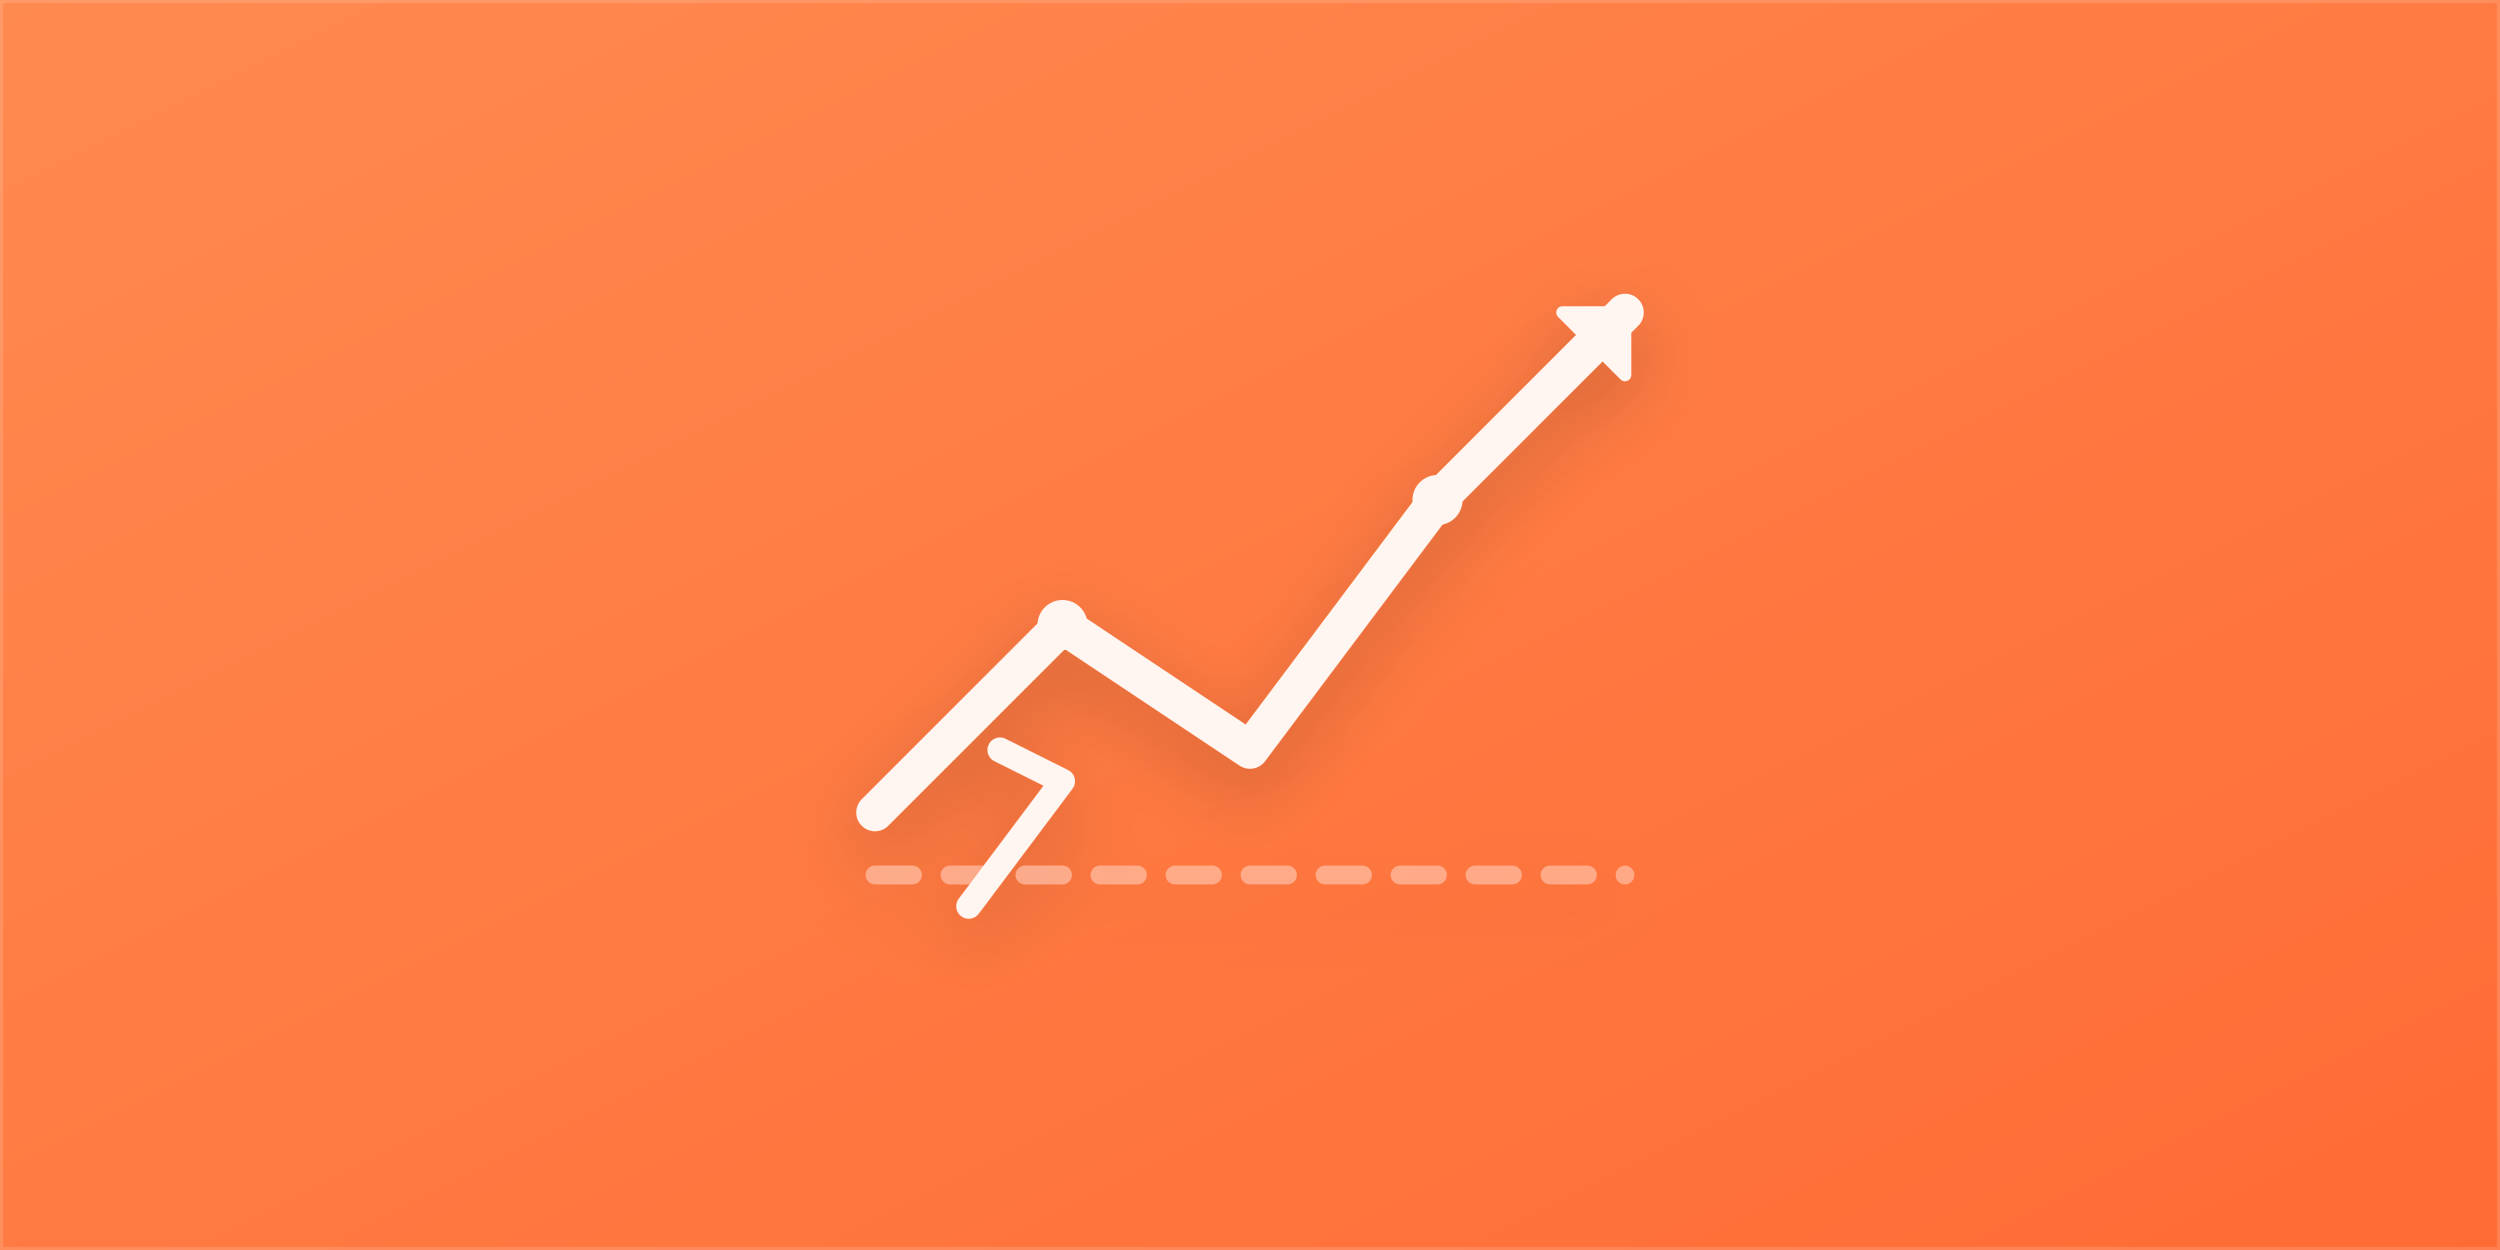
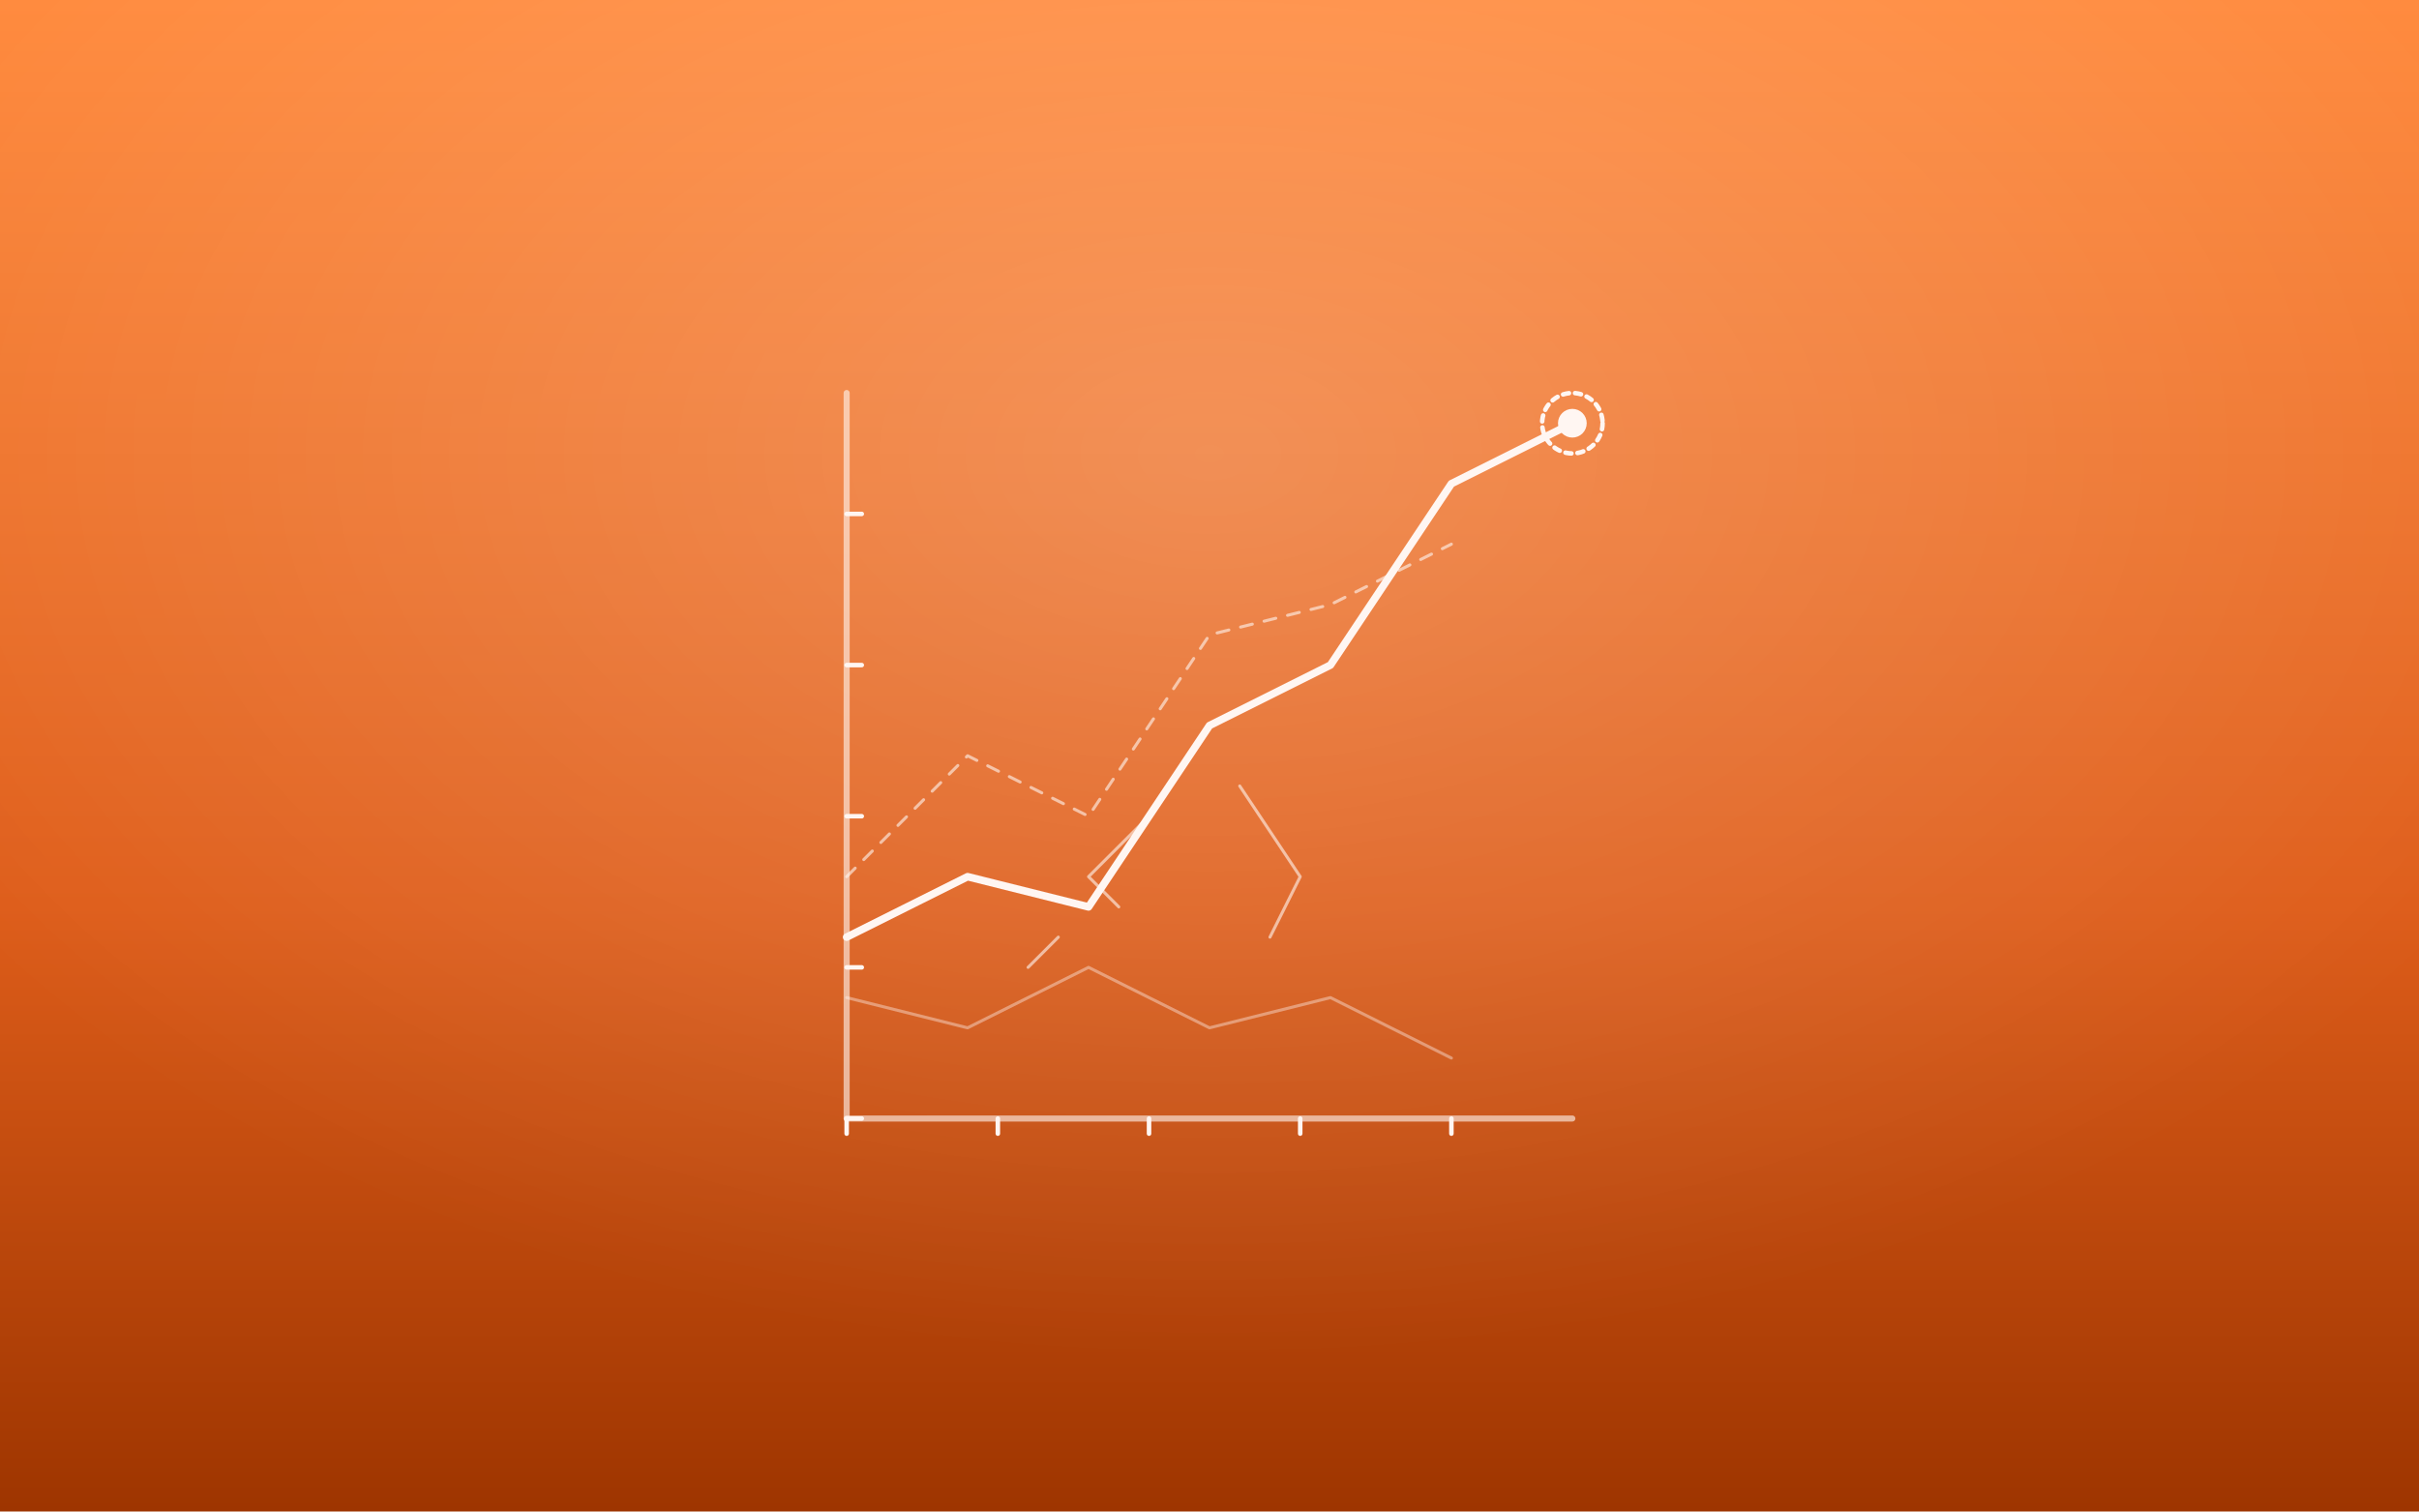
- <svg xmlns="http://www.w3.org/2000/svg" viewBox="0 0 800 400">
+ <svg xmlns="http://www.w3.org/2000/svg" viewBox="0 0 800 500">
  <defs>
-     <linearGradient id="glossyOrange" x1="0%" y1="0%" x2="100%" y2="100%">
-       <stop offset="0%" stop-color="#FF8A50" />
-       <stop offset="100%" stop-color="#FF6B35" />
+     <linearGradient id="bgGradient" x1="0%" y1="0%" x2="0%" y2="100%">
+       <stop offset="0%" stop-color="#FF8A3D" />
+       <stop offset="60%" stop-color="#DE5D1A" />
+       <stop offset="100%" stop-color="#9E3500" />
    </linearGradient>
-     <filter id="glow" x="-20%" y="-20%" width="140%" height="140%">
-       <feDropShadow dx="0" dy="8" stdDeviation="12" flood-color="#0F172A" flood-opacity="0.2" />
-     </filter>
+     <radialGradient id="glowHighlight" cx="50%" cy="30%" r="60%">
+       <stop offset="0%" stop-color="rgba(255, 255, 255, 0.2)" />
+       <stop offset="100%" stop-color="rgba(255, 255, 255, 0)" />
+     </radialGradient>
  </defs>
-   <rect width="100%" height="100%" fill="url(#glossyOrange)" />
-   <rect width="100%" height="100%" fill="none" stroke="rgba(255,246,242,0.15)" stroke-width="2" />
-   <g transform="translate(400, 200)" filter="url(#glow)">
-     <polyline points="-120,60 -60,0 0,40 60,-40 120,-100" fill="none" stroke="#FFF6F2" stroke-width="12" stroke-linecap="round" stroke-linejoin="round" />
-     <polygon points="100,-100 120,-100 120,-80" fill="#FFF6F2" stroke="#FFF6F2" stroke-width="4" stroke-linejoin="round" />
-     <path d="M-120,80 L120,80" stroke="rgba(255,246,242,0.4)" stroke-width="6" stroke-linecap="round" stroke-dasharray="12 12" />
-     <path d="M-80,40 L-60,50 L-90,90" fill="none" stroke="#FFF6F2" stroke-width="8" stroke-linecap="round" stroke-linejoin="round" />
-     <circle cx="-60" cy="0" r="8" fill="#FFF6F2" />
-     <circle cx="60" cy="-40" r="8" fill="#FFF6F2" />
+   <rect width="100%" height="100%" fill="url(#bgGradient)" />
+   <rect width="100%" height="100%" fill="url(#glowHighlight)" />
+   <g transform="translate(400, 250)" stroke="#FFF6F2" fill="none" stroke-width="1.5" stroke-linecap="round" stroke-linejoin="round">
+     <path d="M-120,60 L-80,40 L-40,50 L0,-10 L40,-30 L80,-90 L120,-110" stroke-width="2.5" />
+     <path d="M-120,40 L-80,0 L-40,20 L0,-40 L40,-50 L80,-70" stroke-width="1" stroke-dasharray="4 4" opacity="0.6" />
+     <path d="M-120,80 L-80,90 L-40,70 L0,90 L40,80 L80,100" stroke-width="1" opacity="0.4" />
+     <path d="M-20,20 L-40,40 L-30,50 M10,10 L30,40 L20,60 M-60,70 L-50,60" stroke-width="1" opacity="0.6" />
+     <line x1="-120" y1="120" x2="120" y2="120" stroke-width="2" opacity="0.6" />
+     <line x1="-120" y1="120" x2="-120" y2="-120" stroke-width="2" opacity="0.6" />
+     <line x1="-120" y1="120" x2="-115" y2="120" stroke-width="1.5" />
+     <line x1="-120" y1="70" x2="-115" y2="70" stroke-width="1.5" />
+     <line x1="-120" y1="20" x2="-115" y2="20" stroke-width="1.5" />
+     <line x1="-120" y1="-30" x2="-115" y2="-30" stroke-width="1.5" />
+     <line x1="-120" y1="-80" x2="-115" y2="-80" stroke-width="1.5" />
+     <line x1="-120" y1="120" x2="-120" y2="125" stroke-width="1.5" />
+     <line x1="-70" y1="120" x2="-70" y2="125" stroke-width="1.5" />
+     <line x1="-20" y1="120" x2="-20" y2="125" stroke-width="1.5" />
+     <line x1="30" y1="120" x2="30" y2="125" stroke-width="1.5" />
+     <line x1="80" y1="120" x2="80" y2="125" stroke-width="1.5" />
+     <circle cx="120" cy="-110" r="4" fill="#FFF6F2" />
+     <circle cx="120" cy="-110" r="10" stroke-dasharray="2 2" />
  </g>
</svg>
